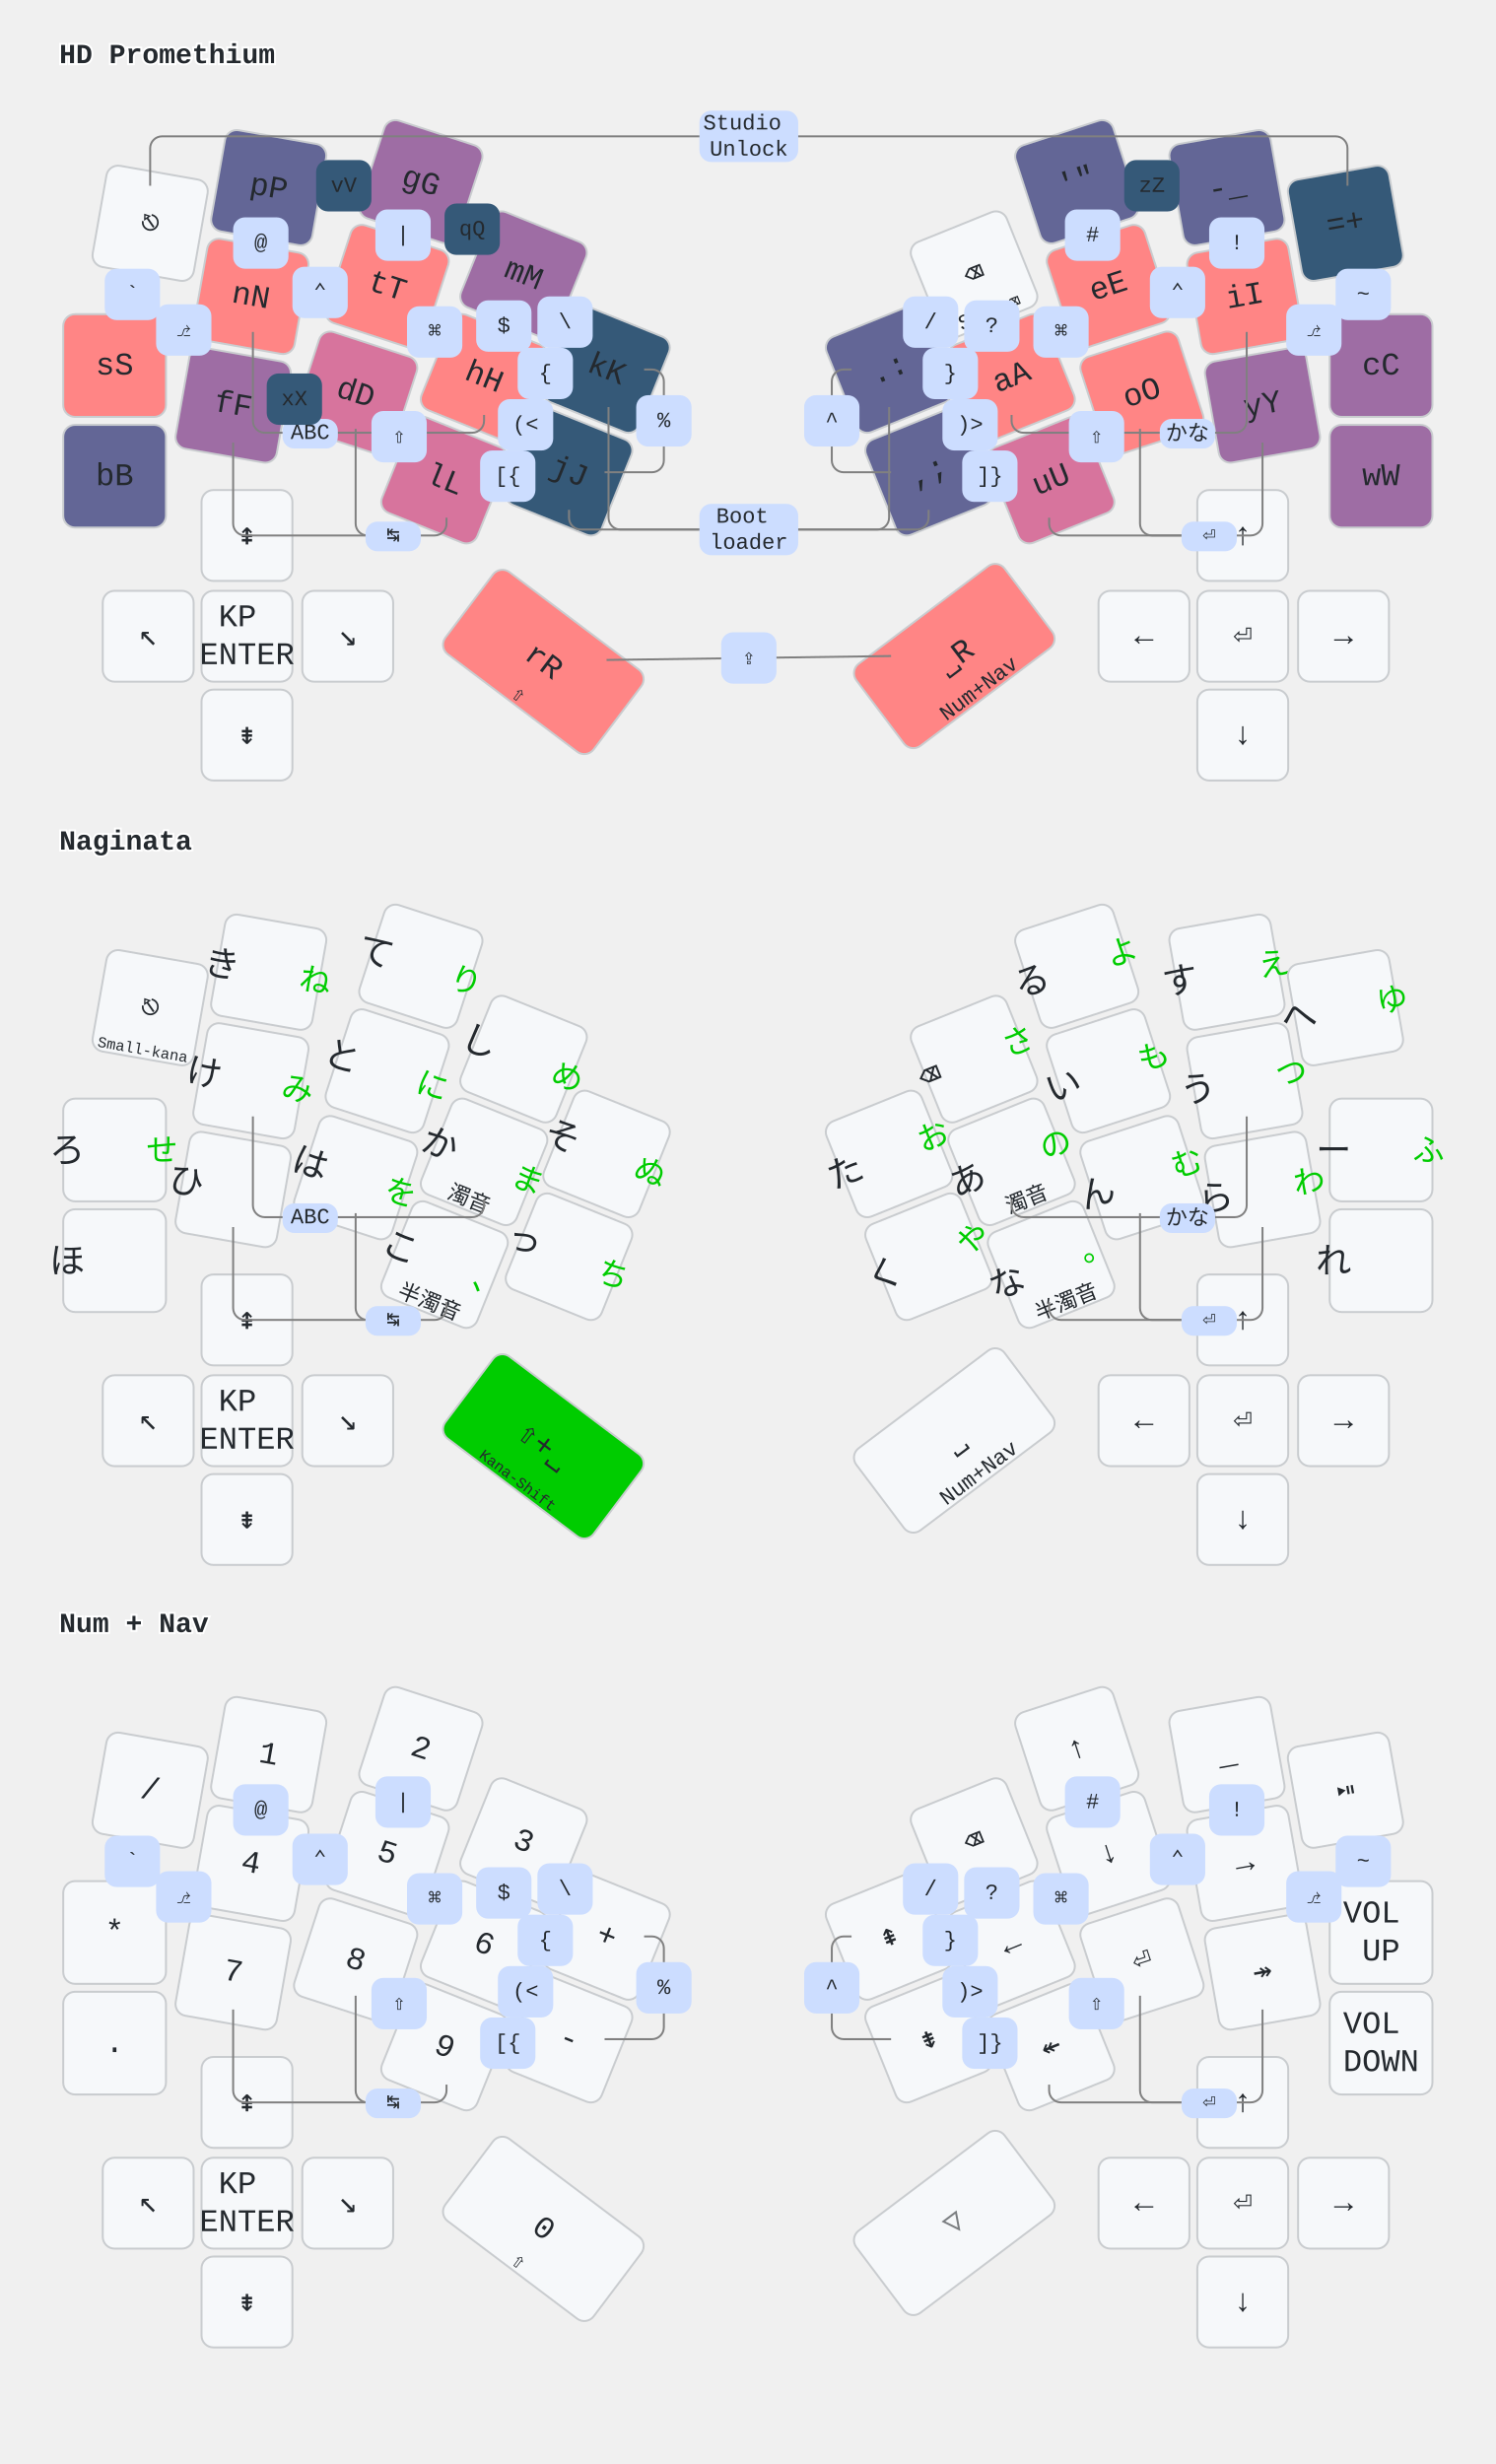
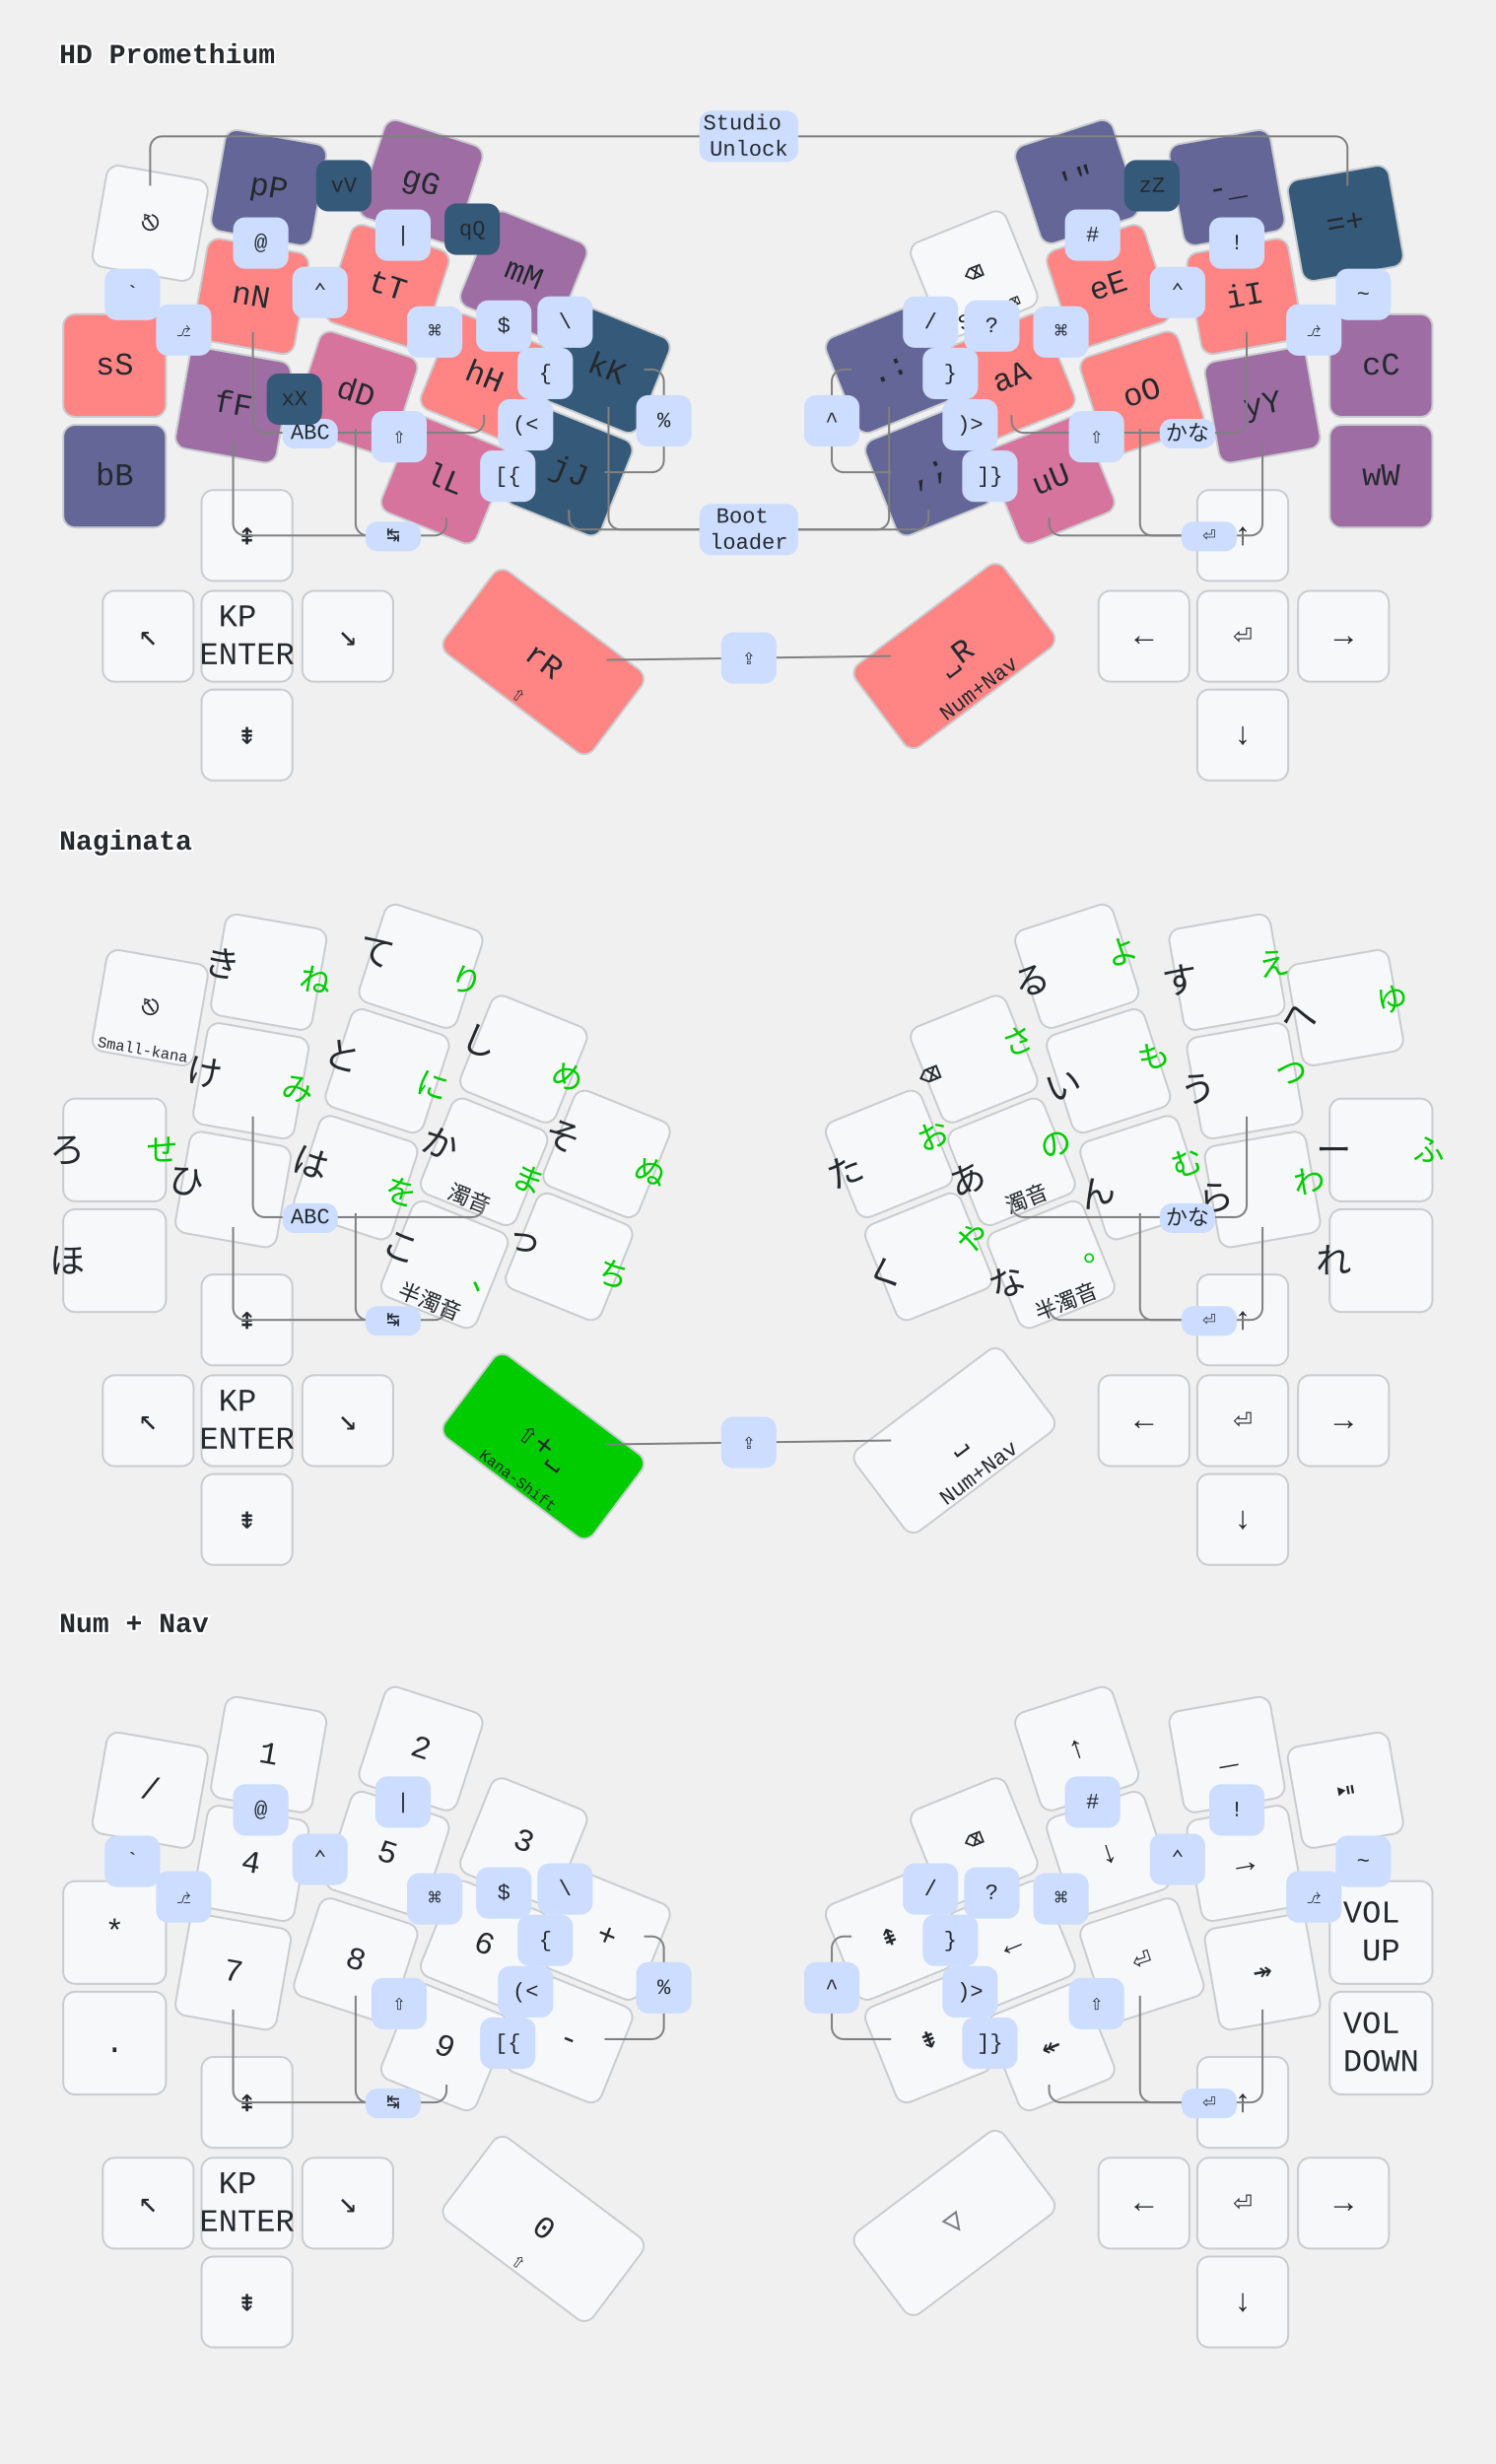
<svg xmlns="http://www.w3.org/2000/svg" width="757" height="1247" viewBox="0 0 757 1247" class="keymap">
  <style>/* inherit to force styles through use tags*/
svg path {
    fill: inherit;
}
/* font and background color specifications */
svg.keymap {
    font-family: SFMono-Regular,Consolas,Liberation Mono,Menlo,monospace;
    font-size: 14px;
    font-kerning: normal;
    text-rendering: optimizeLegibility;
    fill: #24292e;
}

/* default key styling */
rect.key {
    fill: #f6f8fa;
    stroke: #c9cccf;
    stroke-width: 1;
}

/* color accent for combo boxes */
rect.combo {
    fill: #cdf;
}

/* color accent for held keys */
rect.held, rect.combo.held {
    fill: #fdd;
}

/* color accent for ghost (optional) keys */
rect.ghost, rect.combo.ghost {
    stroke-dasharray: 4, 4;
    stroke-width: 2;
}

text {
    text-anchor: middle;
    dominant-baseline: middle;
}

/* styling for layer labels */
text.label {
    font-weight: bold;
    text-anchor: start;
    stroke: white;
    stroke-width: 2;
    paint-order: stroke;
}

text.tap {
    font-size: 16px;
}

/* styling for combo tap, and key hold/shifted label text */
text.combo, text.hold, text.shifted {
    font-size: 11px;
}

text.hold {
    text-anchor: middle;
    dominant-baseline: auto;
}

text.shifted {
    text-anchor: middle;
    dominant-baseline: hanging;
}

/* styling for hold/shifted label text in combo box */
text.combo.hold, text.combo.shifted {
    font-size: 8px;
}

/* lighter symbol for transparent keys */
text.trans {
    fill: #7b7e81;
}

/* styling for combo dendrons */
path.combo {
    stroke-width: 1;
    stroke: gray;
    fill: none;
}

/* Start Tabler Icons Cleanup */
/* cannot use height/width with glyphs */
.icon-tabler &gt; path {
    fill: inherit;
    stroke: inherit;
}
/* hide tabler's default box */
.icon-tabler &gt; path[stroke="none"][fill="none"] {
    visibility: collapse;
}

rect.low {
    fill: #355978;
}
rect.medium-low {
    fill: #636696;
}
rect.medium {
    fill: #9E6DA4;
}
rect.medium-high {
    fill: #D7749D;
}
rect.high {
    fill: #FF8585;
}

/* green styling for Naginata kana-shift */
rect.kshift {
    fill: #00CC00;
}
text.left {
    font-size: 18px;
    translate: 16px 7px;
}
text.right {
    fill: #00CC00;
    font-size: 16px;
    translate: -16px -10px;
}
</style>
  <g transform="translate(30, 0)" class="layer-HD Promethium">
    <text x="0" y="28" class="label" id="HD-Promethium">HD Promethium</text>
    <g transform="translate(0, 57)">
      <g transform="translate(46, 56) rotate(10.0)" class="key keypos-0">
        <rect rx="6" ry="6" x="-26" y="-26" width="52" height="52" class="key" />
        <text x="0" y="0" class="key tap">⎋</text>
      </g>
      <g transform="translate(106, 38) rotate(10.0)" class="key medium-low keypos-1">
        <rect rx="6" ry="6" x="-26" y="-26" width="52" height="52" class="key medium-low" />
        <text x="0" y="0" class="key medium-low tap">pP</text>
      </g>
      <g transform="translate(183, 35) rotate(18.0)" class="key medium keypos-2">
        <rect rx="6" ry="6" x="-26" y="-26" width="52" height="52" class="key medium" />
        <text x="0" y="0" class="key medium tap">gG</text>
      </g>
      <g transform="translate(235, 82) rotate(22.0)" class="key medium keypos-3">
        <rect rx="6" ry="6" x="-26" y="-26" width="52" height="52" class="key medium" />
        <text x="0" y="0" class="key medium tap">mM</text>
      </g>
      <g transform="translate(277, 130) rotate(22.0)" class="key low keypos-4">
        <rect rx="6" ry="6" x="-26" y="-26" width="52" height="52" class="key low" />
        <text x="0" y="0" class="key low tap">kK</text>
      </g>
      <g transform="translate(420, 130) rotate(-22.0)" class="key medium-low keypos-5">
        <rect rx="6" ry="6" x="-26" y="-26" width="52" height="52" class="key medium-low" />
        <text x="0" y="0" class="key medium-low tap">.:</text>
      </g>
      <g transform="translate(463, 82) rotate(-22.0)" class="key keypos-6">
        <rect rx="6" ry="6" x="-26" y="-26" width="52" height="52" class="key" />
        <text x="0" y="0" class="key tap">⌫</text>
        <text x="0" y="24" class="key hold">Sft+⌫</text>
      </g>
      <g transform="translate(515, 35) rotate(-18.0)" class="key medium-low keypos-7">
        <rect rx="6" ry="6" x="-26" y="-26" width="52" height="52" class="key medium-low" />
        <text x="0" y="0" class="key medium-low tap">'"</text>
      </g>
      <g transform="translate(591, 38) rotate(-10.0)" class="key medium-low keypos-8">
        <rect rx="6" ry="6" x="-26" y="-26" width="52" height="52" class="key medium-low" />
        <text x="0" y="0" class="key medium-low tap">-_</text>
      </g>
      <g transform="translate(651, 56) rotate(-10.0)" class="key low keypos-9">
        <rect rx="6" ry="6" x="-26" y="-26" width="52" height="52" class="key low" />
        <text x="0" y="0" class="key low tap">=+</text>
      </g>
      <g transform="translate(28, 128)" class="key high keypos-10">
        <rect rx="6" ry="6" x="-26" y="-26" width="52" height="52" class="key high" />
        <text x="0" y="0" class="key high tap">sS</text>
      </g>
      <g transform="translate(97, 93) rotate(10.0)" class="key high keypos-11">
        <rect rx="6" ry="6" x="-26" y="-26" width="52" height="52" class="key high" />
        <text x="0" y="0" class="key high tap">nN</text>
      </g>
      <g transform="translate(166, 88) rotate(18.0)" class="key high keypos-12">
        <rect rx="6" ry="6" x="-26" y="-26" width="52" height="52" class="key high" />
        <text x="0" y="0" class="key high tap">tT</text>
      </g>
      <g transform="translate(215, 134) rotate(22.0)" class="key high keypos-13">
        <rect rx="6" ry="6" x="-26" y="-26" width="52" height="52" class="key high" />
        <text x="0" y="0" class="key high tap">hH</text>
      </g>
      <g transform="translate(258, 182) rotate(22.0)" class="key low keypos-14">
        <rect rx="6" ry="6" x="-26" y="-26" width="52" height="52" class="key low" />
        <text x="0" y="0" class="key low tap">jJ</text>
      </g>
      <g transform="translate(440, 182) rotate(-22.0)" class="key medium-low keypos-15">
        <rect rx="6" ry="6" x="-26" y="-26" width="52" height="52" class="key medium-low" />
        <text x="0" y="0" class="key medium-low tap">,;</text>
      </g>
      <g transform="translate(482, 134) rotate(-22.0)" class="key high keypos-16">
        <rect rx="6" ry="6" x="-26" y="-26" width="52" height="52" class="key high" />
        <text x="0" y="0" class="key high tap">aA</text>
      </g>
      <g transform="translate(531, 88) rotate(-18.0)" class="key high keypos-17">
        <rect rx="6" ry="6" x="-26" y="-26" width="52" height="52" class="key high" />
        <text x="0" y="0" class="key high tap">eE</text>
      </g>
      <g transform="translate(600, 93) rotate(-10.0)" class="key high keypos-18">
        <rect rx="6" ry="6" x="-26" y="-26" width="52" height="52" class="key high" />
        <text x="0" y="0" class="key high tap">iI</text>
      </g>
      <g transform="translate(669, 128)" class="key medium keypos-19">
        <rect rx="6" ry="6" x="-26" y="-26" width="52" height="52" class="key medium" />
        <text x="0" y="0" class="key medium tap">cC</text>
      </g>
      <g transform="translate(28, 184)" class="key medium-low keypos-20">
        <rect rx="6" ry="6" x="-26" y="-26" width="52" height="52" class="key medium-low" />
        <text x="0" y="0" class="key medium-low tap">bB</text>
      </g>
      <g transform="translate(88, 148) rotate(10.0)" class="key medium keypos-21">
        <rect rx="6" ry="6" x="-26" y="-26" width="52" height="52" class="key medium" />
        <text x="0" y="0" class="key medium tap">fF</text>
      </g>
      <g transform="translate(150, 142) rotate(18.0)" class="key medium-high keypos-22">
        <rect rx="6" ry="6" x="-26" y="-26" width="52" height="52" class="key medium-high" />
        <text x="0" y="0" class="key medium-high tap">dD</text>
      </g>
      <g transform="translate(195, 186) rotate(22.0)" class="key medium-high keypos-23">
        <rect rx="6" ry="6" x="-26" y="-26" width="52" height="52" class="key medium-high" />
        <text x="0" y="0" class="key medium-high tap">lL</text>
      </g>
      <g transform="translate(245, 278) rotate(37.0)" class="key high keypos-24">
        <rect rx="6" ry="6" x="-47" y="-26" width="94" height="52" class="key high" />
        <text x="0" y="0" class="key high tap">rR</text>
        <text x="0" y="24" class="key high hold">⇧</text>
      </g>
      <g transform="translate(453, 275) rotate(-37.0)" class="key high keypos-25">
        <rect rx="6" ry="6" x="-47" y="-26" width="94" height="52" class="key high" />
        <text x="0" y="0" class="key high tap">⎵R</text>
        <text x="0" y="24" class="key high hold">Num+Nav</text>
      </g>
      <g transform="translate(502, 186) rotate(-22.0)" class="key medium-high keypos-26">
        <rect rx="6" ry="6" x="-26" y="-26" width="52" height="52" class="key medium-high" />
        <text x="0" y="0" class="key medium-high tap">uU</text>
      </g>
      <g transform="translate(548, 142) rotate(-18.0)" class="key high keypos-27">
        <rect rx="6" ry="6" x="-26" y="-26" width="52" height="52" class="key high" />
        <text x="0" y="0" class="key high tap">oO</text>
      </g>
      <g transform="translate(609, 148) rotate(-10.0)" class="key medium keypos-28">
        <rect rx="6" ry="6" x="-26" y="-26" width="52" height="52" class="key medium" />
        <text x="0" y="0" class="key medium tap">yY</text>
      </g>
      <g transform="translate(669, 184)" class="key medium keypos-29">
        <rect rx="6" ry="6" x="-26" y="-26" width="52" height="52" class="key medium" />
        <text x="0" y="0" class="key medium tap">wW</text>
      </g>
      <g transform="translate(95, 315)" class="key keypos-30">
        <rect rx="6" ry="6" x="-23" y="-23" width="46" height="46" class="key" />
        <text x="0" y="0" class="key tap">⇟</text>
      </g>
      <g transform="translate(45, 265)" class="key keypos-31">
        <rect rx="6" ry="6" x="-23" y="-23" width="46" height="46" class="key" />
        <text x="0" y="0" class="key tap">↖</text>
      </g>
      <g transform="translate(95, 265)" class="key keypos-32">
        <rect rx="6" ry="6" x="-23" y="-23" width="46" height="46" class="key" />
        <text x="0" y="0" class="key tap">
          <tspan x="0" dy="-0.6em">KP</tspan>
          <tspan x="0" dy="1.2em">ENTER</tspan>
        </text>
      </g>
      <g transform="translate(146, 265)" class="key keypos-33">
        <rect rx="6" ry="6" x="-23" y="-23" width="46" height="46" class="key" />
        <text x="0" y="0" class="key tap">↘</text>
      </g>
      <g transform="translate(95, 214)" class="key keypos-34">
        <rect rx="6" ry="6" x="-23" y="-23" width="46" height="46" class="key" />
        <text x="0" y="0" class="key tap">⇞</text>
      </g>
      <g transform="translate(599, 214)" class="key keypos-35">
        <rect rx="6" ry="6" x="-23" y="-23" width="46" height="46" class="key" />
        <text x="0" y="0" class="key tap">↑</text>
      </g>
      <g transform="translate(549, 265)" class="key keypos-36">
        <rect rx="6" ry="6" x="-23" y="-23" width="46" height="46" class="key" />
        <text x="0" y="0" class="key tap">←</text>
      </g>
      <g transform="translate(599, 265)" class="key keypos-37">
        <rect rx="6" ry="6" x="-23" y="-23" width="46" height="46" class="key" />
        <text x="0" y="0" class="key tap">⏎</text>
      </g>
      <g transform="translate(650, 265)" class="key keypos-38">
        <rect rx="6" ry="6" x="-23" y="-23" width="46" height="46" class="key" />
        <text x="0" y="0" class="key tap">→</text>
      </g>
      <g transform="translate(599, 315)" class="key keypos-39">
        <rect rx="6" ry="6" x="-23" y="-23" width="46" height="46" class="key" />
        <text x="0" y="0" class="key tap">↓</text>
      </g>
      <g class="combo combopos-0">
        <path d="M349,12 h-297 a6.0,6.0 0 0 0 -6.0,6.0 v19" class="combo" />
        <path d="M349,12 h297 a6.0,6.0 0 0 1 6.0,6.0 v19" class="combo" />
        <rect rx="6" ry="6" x="324" y="-1" width="50" height="26" class="combo" />
        <text x="349" y="12" class="combo tap">
          <tspan x="349" dy="-0.6em">Studio</tspan>
          <tspan x="349" dy="1.2em">Unlock</tspan>
        </text>
      </g>
      <g class="combo combopos-1">
        <path d="M349,211 h-85 a6.0,6.0 0 0 1 -6.0,-6.0 v-4" class="combo" />
        <path d="M349,211 h85 a6.0,6.0 0 0 0 6.0,-6.0 v-4" class="combo" />
        <path d="M349,211 h-65 a6.0,6.0 0 0 1 -6.0,-6.0 v-56" class="combo" />
        <path d="M349,211 h65 a6.0,6.0 0 0 0 6.0,-6.0 v-56" class="combo" />
        <rect rx="6" ry="6" x="324" y="198" width="50" height="26" class="combo" />
        <text x="349" y="211" class="combo tap">
          <tspan x="349" dy="-0.6em">Boot</tspan>
          <tspan x="349" dy="1.2em">loader</tspan>
        </text>
      </g>
      <g class="combo combopos-2">
        <path d="M571,162 h-83 a6.0,6.0 0 0 1 -6.0,-6.0 v-3" class="combo" />
        <path d="M571,162 h24 a6.0,6.0 0 0 0 6.0,-6.0 v-45" class="combo" />
        <rect rx="6" ry="6" x="557" y="155" width="28" height="15" class="combo" />
        <text x="571" y="162" class="combo tap">かな</text>
      </g>
      <g class="combo combopos-3">
        <path d="M127,162 h82 a6.0,6.0 0 0 0 6.0,-6.0 v-3" class="combo" />
        <path d="M127,162 h-23 a6.0,6.0 0 0 1 -6.0,-6.0 v-45" class="combo" />
        <rect rx="6" ry="6" x="113" y="155" width="28" height="15" class="combo" />
        <text x="127" y="162" class="combo tap">ABC</text>
      </g>
      <g class="combo combopos-4">
        <path d="M169,214 h21 a6.0,6.0 0 0 0 6.0,-6.0 v-3" class="combo" />
        <path d="M169,214 h-13 a6.0,6.0 0 0 1 -6.0,-6.0 v-48" class="combo" />
        <path d="M169,214 h-75 a6.0,6.0 0 0 1 -6.0,-6.0 v-41" class="combo" />
        <rect rx="6" ry="6" x="155" y="207" width="28" height="15" class="combo" />
        <text x="169" y="214" class="combo tap">↹</text>
      </g>
      <g class="combo combopos-5">
        <path d="M582,214 h-75 a6.0,6.0 0 0 1 -6.0,-6.0 v-3" class="combo" />
        <path d="M582,214 h-29 a6.0,6.0 0 0 1 -6.0,-6.0 v-48" class="combo" />
        <path d="M582,214 h21 a6.0,6.0 0 0 0 6.0,-6.0 v-41" class="combo" />
        <rect rx="6" ry="6" x="568" y="207" width="28" height="15" class="combo" />
        <text x="582" y="214" class="combo tap">⏎</text>
      </g>
      <g class="combo combopos-6">
        <rect rx="6" ry="6" x="49" y="97" width="28" height="26" class="combo" />
        <text x="63" y="110" class="combo tap">⎇</text>
      </g>
      <g class="combo combopos-7">
        <rect rx="6" ry="6" x="621" y="97" width="28" height="26" class="combo" />
        <text x="635" y="110" class="combo tap">⎇</text>
      </g>
      <g class="combo combopos-8">
        <rect rx="6" ry="6" x="118" y="78" width="28" height="26" class="combo" />
        <text x="132" y="91" class="combo tap">⌃</text>
      </g>
      <g class="combo combopos-9">
        <rect rx="6" ry="6" x="552" y="78" width="28" height="26" class="combo" />
        <text x="566" y="91" class="combo tap">⌃</text>
      </g>
      <g class="combo combopos-10">
        <rect rx="6" ry="6" x="176" y="98" width="28" height="26" class="combo" />
        <text x="190" y="111" class="combo tap">⌘</text>
      </g>
      <g class="combo combopos-11">
        <rect rx="6" ry="6" x="493" y="98" width="28" height="26" class="combo" />
        <text x="507" y="111" class="combo tap">⌘</text>
      </g>
      <g class="combo combopos-18">
        <rect rx="6" ry="6" x="158" y="151" width="28" height="26" class="combo" />
        <text x="172" y="164" class="combo tap">⇧</text>
      </g>
      <g class="combo combopos-19">
        <rect rx="6" ry="6" x="511" y="151" width="28" height="26" class="combo" />
        <text x="525" y="164" class="combo tap">⇧</text>
      </g>
      <g class="combo low combopos-20">
        <rect rx="6" ry="6" x="195" y="46" width="28" height="26" class="combo low" />
        <text x="209" y="59" class="combo low tap">qQ</text>
      </g>
      <g class="combo low combopos-21">
        <rect rx="6" ry="6" x="539" y="24" width="28" height="26" class="combo low" />
        <text x="553" y="37" class="combo low tap">zZ</text>
      </g>
      <g class="combo low combopos-22">
        <rect rx="6" ry="6" x="130" y="24" width="28" height="26" class="combo low" />
        <text x="144" y="37" class="combo low tap">vV</text>
      </g>
      <g class="combo low combopos-23">
        <rect rx="6" ry="6" x="105" y="132" width="28" height="26" class="combo low" />
        <text x="119" y="145" class="combo low tap">xX</text>
      </g>
      <g class="combo combopos-24">
        <path d="M349,276 l-72,1" class="combo" />
        <path d="M349,276 l72,-1" class="combo" />
        <rect rx="6" ry="6" x="335" y="263" width="28" height="26" class="combo" />
        <text x="349" y="276" class="combo tap">⇪</text>
      </g>
      <g class="combo combopos-25">
        <rect rx="6" ry="6" x="23" y="79" width="28" height="26" class="combo" />
        <text x="37" y="92" class="combo tap">`</text>
      </g>
      <g class="combo combopos-26">
        <rect rx="6" ry="6" x="88" y="53" width="28" height="26" class="combo" />
        <text x="102" y="66" class="combo tap">@</text>
      </g>
      <g class="combo combopos-27">
        <rect rx="6" ry="6" x="160" y="49" width="28" height="26" class="combo" />
        <text x="174" y="62" class="combo tap">|</text>
      </g>
      <g class="combo combopos-28">
        <rect rx="6" ry="6" x="211" y="95" width="28" height="26" class="combo" />
        <text x="225" y="108" class="combo tap">$</text>
      </g>
      <g class="combo combopos-29">
        <rect rx="6" ry="6" x="242" y="93" width="28" height="26" class="combo" />
        <text x="256" y="106" class="combo tap">\</text>
      </g>
      <g class="combo combopos-30">
        <path d="M306,156 v-20 a6.0,6.0 0 0 0 -6.0,-6.0 h-4" class="combo" />
        <path d="M306,156 v20 a6.0,6.0 0 0 1 -6.0,6.0 h-24" class="combo" />
        <rect rx="6" ry="6" x="292" y="143" width="28" height="26" class="combo" />
        <text x="306" y="156" class="combo tap">%</text>
      </g>
      <g class="combo combopos-31">
        <rect rx="6" ry="6" x="427" y="93" width="28" height="26" class="combo" />
        <text x="441" y="106" class="combo tap">/</text>
      </g>
      <g class="combo combopos-32">
        <path d="M391,156 v-20 a6.0,6.0 0 0 1 6.0,-6.0 h4" class="combo" />
        <path d="M391,156 v20 a6.0,6.0 0 0 0 6.0,6.0 h24" class="combo" />
        <rect rx="6" ry="6" x="377" y="143" width="28" height="26" class="combo" />
        <text x="391" y="156" class="combo tap">^</text>
      </g>
      <g class="combo combopos-33">
        <rect rx="6" ry="6" x="458" y="95" width="28" height="26" class="combo" />
        <text x="472" y="108" class="combo tap">?</text>
      </g>
      <g class="combo combopos-34">
        <rect rx="6" ry="6" x="509" y="49" width="28" height="26" class="combo" />
        <text x="523" y="62" class="combo tap">#</text>
      </g>
      <g class="combo combopos-35">
        <rect rx="6" ry="6" x="582" y="53" width="28" height="26" class="combo" />
        <text x="596" y="66" class="combo tap">!</text>
      </g>
      <g class="combo combopos-36">
        <rect rx="6" ry="6" x="646" y="79" width="28" height="26" class="combo" />
        <text x="660" y="92" class="combo tap">~</text>
      </g>
      <g class="combo combopos-37">
        <rect rx="6" ry="6" x="232" y="119" width="28" height="26" class="combo" />
        <text x="246" y="132" class="combo tap">{</text>
      </g>
      <g class="combo combopos-38">
        <rect rx="6" ry="6" x="437" y="119" width="28" height="26" class="combo" />
        <text x="451" y="132" class="combo tap">}</text>
      </g>
      <g class="combo combopos-39">
        <rect rx="6" ry="6" x="222" y="145" width="28" height="26" class="combo" />
        <text x="236" y="158" class="combo tap">(&lt;</text>
      </g>
      <g class="combo combopos-40">
        <rect rx="6" ry="6" x="447" y="145" width="28" height="26" class="combo" />
        <text x="461" y="158" class="combo tap">)&gt;</text>
      </g>
      <g class="combo combopos-41">
        <rect rx="6" ry="6" x="213" y="171" width="28" height="26" class="combo" />
        <text x="227" y="184" class="combo tap">[{</text>
      </g>
      <g class="combo combopos-42">
        <rect rx="6" ry="6" x="457" y="171" width="28" height="26" class="combo" />
        <text x="471" y="184" class="combo tap">]}</text>
      </g>
    </g>
  </g>
  <g transform="translate(30, 398)" class="layer-Naginata">
    <text x="0" y="28" class="label" id="Naginata">Naginata</text>
    <g transform="translate(0, 56)">
      <g transform="translate(46, 56) rotate(10.0)" class="key keypos-0">
        <rect rx="6" ry="6" x="-26" y="-26" width="52" height="52" class="key" />
        <text x="0" y="0" class="key tap">⎋</text>
        <text x="0" y="24" class="key hold">
          <tspan style="font-size: 70%">Small-kana</tspan>
        </text>
      </g>
      <g transform="translate(106, 38) rotate(10.0)" class="key keypos-1">
        <rect rx="6" ry="6" x="-26" y="-26" width="52" height="52" class="key" />
        <text x="-24" y="0" class="key left">き</text>
        <text x="24" y="0" class="key right">ね</text>
      </g>
      <g transform="translate(183, 35) rotate(18.0)" class="key keypos-2">
        <rect rx="6" ry="6" x="-26" y="-26" width="52" height="52" class="key" />
        <text x="-24" y="0" class="key left">て</text>
        <text x="24" y="0" class="key right">り</text>
      </g>
      <g transform="translate(235, 82) rotate(22.0)" class="key keypos-3">
        <rect rx="6" ry="6" x="-26" y="-26" width="52" height="52" class="key" />
        <text x="-24" y="0" class="key left">し</text>
        <text x="24" y="0" class="key right">め</text>
      </g>
      <g transform="translate(277, 130) rotate(22.0)" class="key keypos-4">
        <rect rx="6" ry="6" x="-26" y="-26" width="52" height="52" class="key" />
        <text x="-24" y="0" class="key left">そ</text>
        <text x="24" y="0" class="key right">ぬ</text>
      </g>
      <g transform="translate(420, 130) rotate(-22.0)" class="key keypos-5">
        <rect rx="6" ry="6" x="-26" y="-26" width="52" height="52" class="key" />
        <text x="-24" y="0" class="key left">た</text>
        <text x="24" y="0" class="key right">お</text>
      </g>
      <g transform="translate(463, 82) rotate(-22.0)" class="key keypos-6">
        <rect rx="6" ry="6" x="-26" y="-26" width="52" height="52" class="key" />
        <text x="-24" y="0" class="key left">⌫</text>
        <text x="24" y="0" class="key right">さ</text>
      </g>
      <g transform="translate(515, 35) rotate(-18.0)" class="key keypos-7">
        <rect rx="6" ry="6" x="-26" y="-26" width="52" height="52" class="key" />
        <text x="-24" y="0" class="key left">る</text>
        <text x="24" y="0" class="key right">よ</text>
      </g>
      <g transform="translate(591, 38) rotate(-10.0)" class="key keypos-8">
        <rect rx="6" ry="6" x="-26" y="-26" width="52" height="52" class="key" />
        <text x="-24" y="0" class="key left">す</text>
        <text x="24" y="0" class="key right">え</text>
      </g>
      <g transform="translate(651, 56) rotate(-10.0)" class="key keypos-9">
        <rect rx="6" ry="6" x="-26" y="-26" width="52" height="52" class="key" />
        <text x="-24" y="0" class="key left">へ</text>
        <text x="24" y="0" class="key right">ゆ</text>
      </g>
      <g transform="translate(28, 128)" class="key keypos-10">
        <rect rx="6" ry="6" x="-26" y="-26" width="52" height="52" class="key" />
        <text x="-24" y="0" class="key left">ろ</text>
        <text x="24" y="0" class="key right">せ</text>
      </g>
      <g transform="translate(97, 93) rotate(10.0)" class="key keypos-11">
        <rect rx="6" ry="6" x="-26" y="-26" width="52" height="52" class="key" />
        <text x="-24" y="0" class="key left">け</text>
        <text x="24" y="0" class="key right">み</text>
      </g>
      <g transform="translate(166, 88) rotate(18.0)" class="key keypos-12">
        <rect rx="6" ry="6" x="-26" y="-26" width="52" height="52" class="key" />
        <text x="-24" y="0" class="key left">と</text>
        <text x="24" y="0" class="key right">に</text>
      </g>
      <g transform="translate(215, 134) rotate(22.0)" class="key keypos-13">
        <rect rx="6" ry="6" x="-26" y="-26" width="52" height="52" class="key" />
        <text x="0" y="24" class="key hold">濁音</text>
        <text x="-24" y="0" class="key left">か</text>
        <text x="24" y="0" class="key right">ま</text>
      </g>
      <g transform="translate(258, 182) rotate(22.0)" class="key keypos-14">
        <rect rx="6" ry="6" x="-26" y="-26" width="52" height="52" class="key" />
        <text x="-24" y="0" class="key left">っ</text>
        <text x="24" y="0" class="key right">ち</text>
      </g>
      <g transform="translate(440, 182) rotate(-22.0)" class="key keypos-15">
        <rect rx="6" ry="6" x="-26" y="-26" width="52" height="52" class="key" />
        <text x="-24" y="0" class="key left">く</text>
        <text x="24" y="0" class="key right">や</text>
      </g>
      <g transform="translate(482, 134) rotate(-22.0)" class="key keypos-16">
        <rect rx="6" ry="6" x="-26" y="-26" width="52" height="52" class="key" />
        <text x="0" y="24" class="key hold">濁音</text>
        <text x="-24" y="0" class="key left">あ</text>
        <text x="24" y="0" class="key right">の</text>
      </g>
      <g transform="translate(531, 88) rotate(-18.0)" class="key keypos-17">
        <rect rx="6" ry="6" x="-26" y="-26" width="52" height="52" class="key" />
        <text x="-24" y="0" class="key left">い</text>
        <text x="24" y="0" class="key right">も</text>
      </g>
      <g transform="translate(600, 93) rotate(-10.0)" class="key keypos-18">
        <rect rx="6" ry="6" x="-26" y="-26" width="52" height="52" class="key" />
        <text x="-24" y="0" class="key left">う</text>
        <text x="24" y="0" class="key right">つ</text>
      </g>
      <g transform="translate(669, 128)" class="key keypos-19">
        <rect rx="6" ry="6" x="-26" y="-26" width="52" height="52" class="key" />
        <text x="-24" y="0" class="key left">ー</text>
        <text x="24" y="0" class="key right">ふ</text>
      </g>
      <g transform="translate(28, 184)" class="key keypos-20">
        <rect rx="6" ry="6" x="-26" y="-26" width="52" height="52" class="key" />
        <text x="-24" y="0" class="key left">ほ</text>
      </g>
      <g transform="translate(88, 148) rotate(10.0)" class="key keypos-21">
        <rect rx="6" ry="6" x="-26" y="-26" width="52" height="52" class="key" />
        <text x="-24" y="0" class="key left">ひ</text>
      </g>
      <g transform="translate(150, 142) rotate(18.0)" class="key keypos-22">
        <rect rx="6" ry="6" x="-26" y="-26" width="52" height="52" class="key" />
        <text x="-24" y="0" class="key left">は</text>
        <text x="24" y="0" class="key right">を</text>
      </g>
      <g transform="translate(195, 186) rotate(22.0)" class="key keypos-23">
        <rect rx="6" ry="6" x="-26" y="-26" width="52" height="52" class="key" />
        <text x="0" y="24" class="key hold">半濁音</text>
        <text x="-24" y="0" class="key left">こ</text>
        <text x="24" y="0" class="key right">、</text>
      </g>
      <g transform="translate(245, 278) rotate(37.0)" class="key kshift keypos-24">
        <rect rx="6" ry="6" x="-47" y="-26" width="94" height="52" class="key kshift" />
        <text x="0" y="0" class="key kshift tap">⇧+⎵</text>
        <text x="0" y="24" class="key kshift hold">
          <tspan style="font-size: 70%">Kana-Shift</tspan>
        </text>
      </g>
      <g transform="translate(453, 275) rotate(-37.0)" class="key keypos-25">
        <rect rx="6" ry="6" x="-47" y="-26" width="94" height="52" class="key" />
        <text x="0" y="0" class="key tap">⎵</text>
        <text x="0" y="24" class="key hold">Num+Nav</text>
      </g>
      <g transform="translate(502, 186) rotate(-22.0)" class="key keypos-26">
        <rect rx="6" ry="6" x="-26" y="-26" width="52" height="52" class="key" />
        <text x="0" y="24" class="key hold">半濁音</text>
        <text x="-24" y="0" class="key left">な</text>
        <text x="24" y="0" class="key right">。</text>
      </g>
      <g transform="translate(548, 142) rotate(-18.0)" class="key keypos-27">
        <rect rx="6" ry="6" x="-26" y="-26" width="52" height="52" class="key" />
        <text x="-24" y="0" class="key left">ん</text>
        <text x="24" y="0" class="key right">む</text>
      </g>
      <g transform="translate(609, 148) rotate(-10.0)" class="key keypos-28">
        <rect rx="6" ry="6" x="-26" y="-26" width="52" height="52" class="key" />
        <text x="-24" y="0" class="key left">ら</text>
        <text x="24" y="0" class="key right">わ</text>
      </g>
      <g transform="translate(669, 184)" class="key keypos-29">
        <rect rx="6" ry="6" x="-26" y="-26" width="52" height="52" class="key" />
        <text x="-24" y="0" class="key left">れ</text>
      </g>
      <g transform="translate(95, 315)" class="key keypos-30">
        <rect rx="6" ry="6" x="-23" y="-23" width="46" height="46" class="key" />
        <text x="0" y="0" class="key tap">⇟</text>
      </g>
      <g transform="translate(45, 265)" class="key keypos-31">
        <rect rx="6" ry="6" x="-23" y="-23" width="46" height="46" class="key" />
        <text x="0" y="0" class="key tap">↖</text>
      </g>
      <g transform="translate(95, 265)" class="key keypos-32">
        <rect rx="6" ry="6" x="-23" y="-23" width="46" height="46" class="key" />
        <text x="0" y="0" class="key tap">
          <tspan x="0" dy="-0.6em">KP</tspan>
          <tspan x="0" dy="1.2em">ENTER</tspan>
        </text>
      </g>
      <g transform="translate(146, 265)" class="key keypos-33">
        <rect rx="6" ry="6" x="-23" y="-23" width="46" height="46" class="key" />
        <text x="0" y="0" class="key tap">↘</text>
      </g>
      <g transform="translate(95, 214)" class="key keypos-34">
        <rect rx="6" ry="6" x="-23" y="-23" width="46" height="46" class="key" />
        <text x="0" y="0" class="key tap">⇞</text>
      </g>
      <g transform="translate(599, 214)" class="key keypos-35">
        <rect rx="6" ry="6" x="-23" y="-23" width="46" height="46" class="key" />
        <text x="0" y="0" class="key tap">↑</text>
      </g>
      <g transform="translate(549, 265)" class="key keypos-36">
        <rect rx="6" ry="6" x="-23" y="-23" width="46" height="46" class="key" />
        <text x="0" y="0" class="key tap">←</text>
      </g>
      <g transform="translate(599, 265)" class="key keypos-37">
        <rect rx="6" ry="6" x="-23" y="-23" width="46" height="46" class="key" />
        <text x="0" y="0" class="key tap">⏎</text>
      </g>
      <g transform="translate(650, 265)" class="key keypos-38">
        <rect rx="6" ry="6" x="-23" y="-23" width="46" height="46" class="key" />
        <text x="0" y="0" class="key tap">→</text>
      </g>
      <g transform="translate(599, 315)" class="key keypos-39">
        <rect rx="6" ry="6" x="-23" y="-23" width="46" height="46" class="key" />
        <text x="0" y="0" class="key tap">↓</text>
      </g>
      <g class="combo combopos-0">
        <path d="M571,162 h-83 a6.0,6.0 0 0 1 -6.0,-6.0 v-3" class="combo" />
        <path d="M571,162 h24 a6.0,6.0 0 0 0 6.0,-6.0 v-45" class="combo" />
        <rect rx="6" ry="6" x="557" y="155" width="28" height="15" class="combo" />
        <text x="571" y="162" class="combo tap">かな</text>
      </g>
      <g class="combo combopos-1">
        <path d="M127,162 h82 a6.0,6.0 0 0 0 6.0,-6.0 v-3" class="combo" />
        <path d="M127,162 h-23 a6.0,6.0 0 0 1 -6.0,-6.0 v-45" class="combo" />
        <rect rx="6" ry="6" x="113" y="155" width="28" height="15" class="combo" />
        <text x="127" y="162" class="combo tap">ABC</text>
      </g>
      <g class="combo combopos-2">
        <path d="M169,214 h21 a6.0,6.0 0 0 0 6.0,-6.0 v-3" class="combo" />
        <path d="M169,214 h-13 a6.0,6.0 0 0 1 -6.0,-6.0 v-48" class="combo" />
        <path d="M169,214 h-75 a6.0,6.0 0 0 1 -6.0,-6.0 v-41" class="combo" />
        <rect rx="6" ry="6" x="155" y="207" width="28" height="15" class="combo" />
        <text x="169" y="214" class="combo tap">↹</text>
      </g>
      <g class="combo combopos-3">
        <path d="M582,214 h-75 a6.0,6.0 0 0 1 -6.0,-6.0 v-3" class="combo" />
        <path d="M582,214 h-29 a6.0,6.0 0 0 1 -6.0,-6.0 v-48" class="combo" />
        <path d="M582,214 h21 a6.0,6.0 0 0 0 6.0,-6.0 v-41" class="combo" />
        <rect rx="6" ry="6" x="568" y="207" width="28" height="15" class="combo" />
        <text x="582" y="214" class="combo tap">⏎</text>
      </g>
+       <g class="combo combopos-4">
+         <path d="M349,276 l-72,1" class="combo" />
+         <path d="M349,276 l72,-1" class="combo" />
+         <rect rx="6" ry="6" x="335" y="263" width="28" height="26" class="combo" />
+         <text x="349" y="276" class="combo tap">⇪</text>
+       </g>
    </g>
  </g>
  <g transform="translate(30, 794)" class="layer-Num + Nav">
    <text x="0" y="28" class="label" id="Num--Nav">Num + Nav</text>
    <g transform="translate(0, 56)">
      <g transform="translate(46, 56) rotate(10.0)" class="key keypos-0">
        <rect rx="6" ry="6" x="-26" y="-26" width="52" height="52" class="key" />
        <text x="0" y="0" class="key tap">/</text>
      </g>
      <g transform="translate(106, 38) rotate(10.0)" class="key keypos-1">
        <rect rx="6" ry="6" x="-26" y="-26" width="52" height="52" class="key" />
        <text x="0" y="0" class="key tap">1</text>
      </g>
      <g transform="translate(183, 35) rotate(18.0)" class="key keypos-2">
        <rect rx="6" ry="6" x="-26" y="-26" width="52" height="52" class="key" />
        <text x="0" y="0" class="key tap">2</text>
      </g>
      <g transform="translate(235, 82) rotate(22.0)" class="key keypos-3">
        <rect rx="6" ry="6" x="-26" y="-26" width="52" height="52" class="key" />
        <text x="0" y="0" class="key tap">3</text>
      </g>
      <g transform="translate(277, 130) rotate(22.0)" class="key keypos-4">
        <rect rx="6" ry="6" x="-26" y="-26" width="52" height="52" class="key" />
        <text x="0" y="0" class="key tap">+</text>
      </g>
      <g transform="translate(420, 130) rotate(-22.0)" class="key keypos-5">
        <rect rx="6" ry="6" x="-26" y="-26" width="52" height="52" class="key" />
        <text x="0" y="0" class="key tap">⇞</text>
      </g>
      <g transform="translate(463, 82) rotate(-22.0)" class="key keypos-6">
        <rect rx="6" ry="6" x="-26" y="-26" width="52" height="52" class="key" />
        <text x="0" y="0" class="key tap">⌫</text>
      </g>
      <g transform="translate(515, 35) rotate(-18.0)" class="key keypos-7">
        <rect rx="6" ry="6" x="-26" y="-26" width="52" height="52" class="key" />
        <text x="0" y="0" class="key tap">↑</text>
      </g>
      <g transform="translate(591, 38) rotate(-10.0)" class="key keypos-8">
        <rect rx="6" ry="6" x="-26" y="-26" width="52" height="52" class="key" />
        <text x="0" y="0" class="key tap">_</text>
      </g>
      <g transform="translate(651, 56) rotate(-10.0)" class="key keypos-9">
        <rect rx="6" ry="6" x="-26" y="-26" width="52" height="52" class="key" />
        <text x="0" y="0" class="key tap">⏯</text>
      </g>
      <g transform="translate(28, 128)" class="key keypos-10">
        <rect rx="6" ry="6" x="-26" y="-26" width="52" height="52" class="key" />
        <text x="0" y="0" class="key tap">*</text>
      </g>
      <g transform="translate(97, 93) rotate(10.0)" class="key keypos-11">
        <rect rx="6" ry="6" x="-26" y="-26" width="52" height="52" class="key" />
        <text x="0" y="0" class="key tap">4</text>
      </g>
      <g transform="translate(166, 88) rotate(18.0)" class="key keypos-12">
        <rect rx="6" ry="6" x="-26" y="-26" width="52" height="52" class="key" />
        <text x="0" y="0" class="key tap">5</text>
      </g>
      <g transform="translate(215, 134) rotate(22.0)" class="key keypos-13">
        <rect rx="6" ry="6" x="-26" y="-26" width="52" height="52" class="key" />
        <text x="0" y="0" class="key tap">6</text>
      </g>
      <g transform="translate(258, 182) rotate(22.0)" class="key keypos-14">
        <rect rx="6" ry="6" x="-26" y="-26" width="52" height="52" class="key" />
        <text x="0" y="0" class="key tap">-</text>
      </g>
      <g transform="translate(440, 182) rotate(-22.0)" class="key keypos-15">
        <rect rx="6" ry="6" x="-26" y="-26" width="52" height="52" class="key" />
        <text x="0" y="0" class="key tap">⇟</text>
      </g>
      <g transform="translate(482, 134) rotate(-22.0)" class="key keypos-16">
        <rect rx="6" ry="6" x="-26" y="-26" width="52" height="52" class="key" />
        <text x="0" y="0" class="key tap">←</text>
      </g>
      <g transform="translate(531, 88) rotate(-18.0)" class="key keypos-17">
        <rect rx="6" ry="6" x="-26" y="-26" width="52" height="52" class="key" />
        <text x="0" y="0" class="key tap">↓</text>
      </g>
      <g transform="translate(600, 93) rotate(-10.0)" class="key keypos-18">
        <rect rx="6" ry="6" x="-26" y="-26" width="52" height="52" class="key" />
        <text x="0" y="0" class="key tap">→</text>
      </g>
      <g transform="translate(669, 128)" class="key keypos-19">
        <rect rx="6" ry="6" x="-26" y="-26" width="52" height="52" class="key" />
        <text x="0" y="0" class="key tap">
          <tspan x="0" dy="-0.6em">VOL</tspan>
          <tspan x="0" dy="1.2em">UP</tspan>
        </text>
      </g>
      <g transform="translate(28, 184)" class="key keypos-20">
        <rect rx="6" ry="6" x="-26" y="-26" width="52" height="52" class="key" />
        <text x="0" y="0" class="key tap">.</text>
      </g>
      <g transform="translate(88, 148) rotate(10.0)" class="key keypos-21">
        <rect rx="6" ry="6" x="-26" y="-26" width="52" height="52" class="key" />
        <text x="0" y="0" class="key tap">7</text>
      </g>
      <g transform="translate(150, 142) rotate(18.0)" class="key keypos-22">
        <rect rx="6" ry="6" x="-26" y="-26" width="52" height="52" class="key" />
        <text x="0" y="0" class="key tap">8</text>
      </g>
      <g transform="translate(195, 186) rotate(22.0)" class="key keypos-23">
        <rect rx="6" ry="6" x="-26" y="-26" width="52" height="52" class="key" />
        <text x="0" y="0" class="key tap">9</text>
      </g>
      <g transform="translate(245, 278) rotate(37.0)" class="key keypos-24">
        <rect rx="6" ry="6" x="-47" y="-26" width="94" height="52" class="key" />
        <text x="0" y="0" class="key tap">0</text>
        <text x="0" y="24" class="key hold">⇧</text>
      </g>
      <g transform="translate(453, 275) rotate(-37.0)" class="key trans keypos-25">
        <rect rx="6" ry="6" x="-47" y="-26" width="94" height="52" class="key trans" />
        <text x="0" y="0" class="key trans tap">▽</text>
      </g>
      <g transform="translate(502, 186) rotate(-22.0)" class="key keypos-26">
        <rect rx="6" ry="6" x="-26" y="-26" width="52" height="52" class="key" />
        <text x="0" y="0" class="key tap">↞</text>
      </g>
      <g transform="translate(548, 142) rotate(-18.0)" class="key keypos-27">
        <rect rx="6" ry="6" x="-26" y="-26" width="52" height="52" class="key" />
        <text x="0" y="0" class="key tap">⏎</text>
      </g>
      <g transform="translate(609, 148) rotate(-10.0)" class="key keypos-28">
        <rect rx="6" ry="6" x="-26" y="-26" width="52" height="52" class="key" />
        <text x="0" y="0" class="key tap">↠</text>
      </g>
      <g transform="translate(669, 184)" class="key keypos-29">
        <rect rx="6" ry="6" x="-26" y="-26" width="52" height="52" class="key" />
        <text x="0" y="0" class="key tap">
          <tspan x="0" dy="-0.6em">VOL</tspan>
          <tspan x="0" dy="1.2em">DOWN</tspan>
        </text>
      </g>
      <g transform="translate(95, 315)" class="key keypos-30">
        <rect rx="6" ry="6" x="-23" y="-23" width="46" height="46" class="key" />
        <text x="0" y="0" class="key tap">⇟</text>
      </g>
      <g transform="translate(45, 265)" class="key keypos-31">
        <rect rx="6" ry="6" x="-23" y="-23" width="46" height="46" class="key" />
        <text x="0" y="0" class="key tap">↖</text>
      </g>
      <g transform="translate(95, 265)" class="key keypos-32">
        <rect rx="6" ry="6" x="-23" y="-23" width="46" height="46" class="key" />
        <text x="0" y="0" class="key tap">
          <tspan x="0" dy="-0.6em">KP</tspan>
          <tspan x="0" dy="1.2em">ENTER</tspan>
        </text>
      </g>
      <g transform="translate(146, 265)" class="key keypos-33">
        <rect rx="6" ry="6" x="-23" y="-23" width="46" height="46" class="key" />
        <text x="0" y="0" class="key tap">↘</text>
      </g>
      <g transform="translate(95, 214)" class="key keypos-34">
        <rect rx="6" ry="6" x="-23" y="-23" width="46" height="46" class="key" />
        <text x="0" y="0" class="key tap">⇞</text>
      </g>
      <g transform="translate(599, 214)" class="key keypos-35">
        <rect rx="6" ry="6" x="-23" y="-23" width="46" height="46" class="key" />
        <text x="0" y="0" class="key tap">↑</text>
      </g>
      <g transform="translate(549, 265)" class="key keypos-36">
        <rect rx="6" ry="6" x="-23" y="-23" width="46" height="46" class="key" />
        <text x="0" y="0" class="key tap">←</text>
      </g>
      <g transform="translate(599, 265)" class="key keypos-37">
        <rect rx="6" ry="6" x="-23" y="-23" width="46" height="46" class="key" />
        <text x="0" y="0" class="key tap">⏎</text>
      </g>
      <g transform="translate(650, 265)" class="key keypos-38">
        <rect rx="6" ry="6" x="-23" y="-23" width="46" height="46" class="key" />
        <text x="0" y="0" class="key tap">→</text>
      </g>
      <g transform="translate(599, 315)" class="key keypos-39">
        <rect rx="6" ry="6" x="-23" y="-23" width="46" height="46" class="key" />
        <text x="0" y="0" class="key tap">↓</text>
      </g>
      <g class="combo combopos-0">
        <path d="M169,214 h21 a6.0,6.0 0 0 0 6.0,-6.0 v-3" class="combo" />
        <path d="M169,214 h-13 a6.0,6.0 0 0 1 -6.0,-6.0 v-48" class="combo" />
        <path d="M169,214 h-75 a6.0,6.0 0 0 1 -6.0,-6.0 v-41" class="combo" />
        <rect rx="6" ry="6" x="155" y="207" width="28" height="15" class="combo" />
        <text x="169" y="214" class="combo tap">↹</text>
      </g>
      <g class="combo combopos-1">
        <path d="M582,214 h-75 a6.0,6.0 0 0 1 -6.0,-6.0 v-3" class="combo" />
        <path d="M582,214 h-29 a6.0,6.0 0 0 1 -6.0,-6.0 v-48" class="combo" />
        <path d="M582,214 h21 a6.0,6.0 0 0 0 6.0,-6.0 v-41" class="combo" />
        <rect rx="6" ry="6" x="568" y="207" width="28" height="15" class="combo" />
        <text x="582" y="214" class="combo tap">⏎</text>
      </g>
      <g class="combo combopos-2">
        <rect rx="6" ry="6" x="49" y="97" width="28" height="26" class="combo" />
        <text x="63" y="110" class="combo tap">⎇</text>
      </g>
      <g class="combo combopos-3">
        <rect rx="6" ry="6" x="621" y="97" width="28" height="26" class="combo" />
        <text x="635" y="110" class="combo tap">⎇</text>
      </g>
      <g class="combo combopos-4">
        <rect rx="6" ry="6" x="118" y="78" width="28" height="26" class="combo" />
        <text x="132" y="91" class="combo tap">⌃</text>
      </g>
      <g class="combo combopos-5">
        <rect rx="6" ry="6" x="552" y="78" width="28" height="26" class="combo" />
        <text x="566" y="91" class="combo tap">⌃</text>
      </g>
      <g class="combo combopos-6">
        <rect rx="6" ry="6" x="176" y="98" width="28" height="26" class="combo" />
        <text x="190" y="111" class="combo tap">⌘</text>
      </g>
      <g class="combo combopos-7">
        <rect rx="6" ry="6" x="493" y="98" width="28" height="26" class="combo" />
        <text x="507" y="111" class="combo tap">⌘</text>
      </g>
      <g class="combo combopos-14">
        <rect rx="6" ry="6" x="158" y="151" width="28" height="26" class="combo" />
        <text x="172" y="164" class="combo tap">⇧</text>
      </g>
      <g class="combo combopos-15">
        <rect rx="6" ry="6" x="511" y="151" width="28" height="26" class="combo" />
        <text x="525" y="164" class="combo tap">⇧</text>
      </g>
      <g class="combo combopos-16">
        <rect rx="6" ry="6" x="23" y="79" width="28" height="26" class="combo" />
        <text x="37" y="92" class="combo tap">`</text>
      </g>
      <g class="combo combopos-17">
        <rect rx="6" ry="6" x="88" y="53" width="28" height="26" class="combo" />
        <text x="102" y="66" class="combo tap">@</text>
      </g>
      <g class="combo combopos-18">
        <rect rx="6" ry="6" x="160" y="49" width="28" height="26" class="combo" />
        <text x="174" y="62" class="combo tap">|</text>
      </g>
      <g class="combo combopos-19">
        <rect rx="6" ry="6" x="211" y="95" width="28" height="26" class="combo" />
        <text x="225" y="108" class="combo tap">$</text>
      </g>
      <g class="combo combopos-20">
        <rect rx="6" ry="6" x="242" y="93" width="28" height="26" class="combo" />
        <text x="256" y="106" class="combo tap">\</text>
      </g>
      <g class="combo combopos-21">
        <path d="M306,156 v-20 a6.0,6.0 0 0 0 -6.0,-6.0 h-4" class="combo" />
        <path d="M306,156 v20 a6.0,6.0 0 0 1 -6.0,6.0 h-24" class="combo" />
        <rect rx="6" ry="6" x="292" y="143" width="28" height="26" class="combo" />
        <text x="306" y="156" class="combo tap">%</text>
      </g>
      <g class="combo combopos-22">
        <rect rx="6" ry="6" x="427" y="93" width="28" height="26" class="combo" />
        <text x="441" y="106" class="combo tap">/</text>
      </g>
      <g class="combo combopos-23">
        <path d="M391,156 v-20 a6.0,6.0 0 0 1 6.0,-6.0 h4" class="combo" />
        <path d="M391,156 v20 a6.0,6.0 0 0 0 6.0,6.0 h24" class="combo" />
        <rect rx="6" ry="6" x="377" y="143" width="28" height="26" class="combo" />
        <text x="391" y="156" class="combo tap">^</text>
      </g>
      <g class="combo combopos-24">
        <rect rx="6" ry="6" x="458" y="95" width="28" height="26" class="combo" />
        <text x="472" y="108" class="combo tap">?</text>
      </g>
      <g class="combo combopos-25">
        <rect rx="6" ry="6" x="509" y="49" width="28" height="26" class="combo" />
        <text x="523" y="62" class="combo tap">#</text>
      </g>
      <g class="combo combopos-26">
        <rect rx="6" ry="6" x="582" y="53" width="28" height="26" class="combo" />
        <text x="596" y="66" class="combo tap">!</text>
      </g>
      <g class="combo combopos-27">
        <rect rx="6" ry="6" x="646" y="79" width="28" height="26" class="combo" />
        <text x="660" y="92" class="combo tap">~</text>
      </g>
      <g class="combo combopos-28">
        <rect rx="6" ry="6" x="232" y="119" width="28" height="26" class="combo" />
        <text x="246" y="132" class="combo tap">{</text>
      </g>
      <g class="combo combopos-29">
        <rect rx="6" ry="6" x="437" y="119" width="28" height="26" class="combo" />
        <text x="451" y="132" class="combo tap">}</text>
      </g>
      <g class="combo combopos-30">
        <rect rx="6" ry="6" x="222" y="145" width="28" height="26" class="combo" />
        <text x="236" y="158" class="combo tap">(&lt;</text>
      </g>
      <g class="combo combopos-31">
        <rect rx="6" ry="6" x="447" y="145" width="28" height="26" class="combo" />
        <text x="461" y="158" class="combo tap">)&gt;</text>
      </g>
      <g class="combo combopos-32">
        <rect rx="6" ry="6" x="213" y="171" width="28" height="26" class="combo" />
        <text x="227" y="184" class="combo tap">[{</text>
      </g>
      <g class="combo combopos-33">
        <rect rx="6" ry="6" x="457" y="171" width="28" height="26" class="combo" />
        <text x="471" y="184" class="combo tap">]}</text>
      </g>
    </g>
  </g>
</svg>
